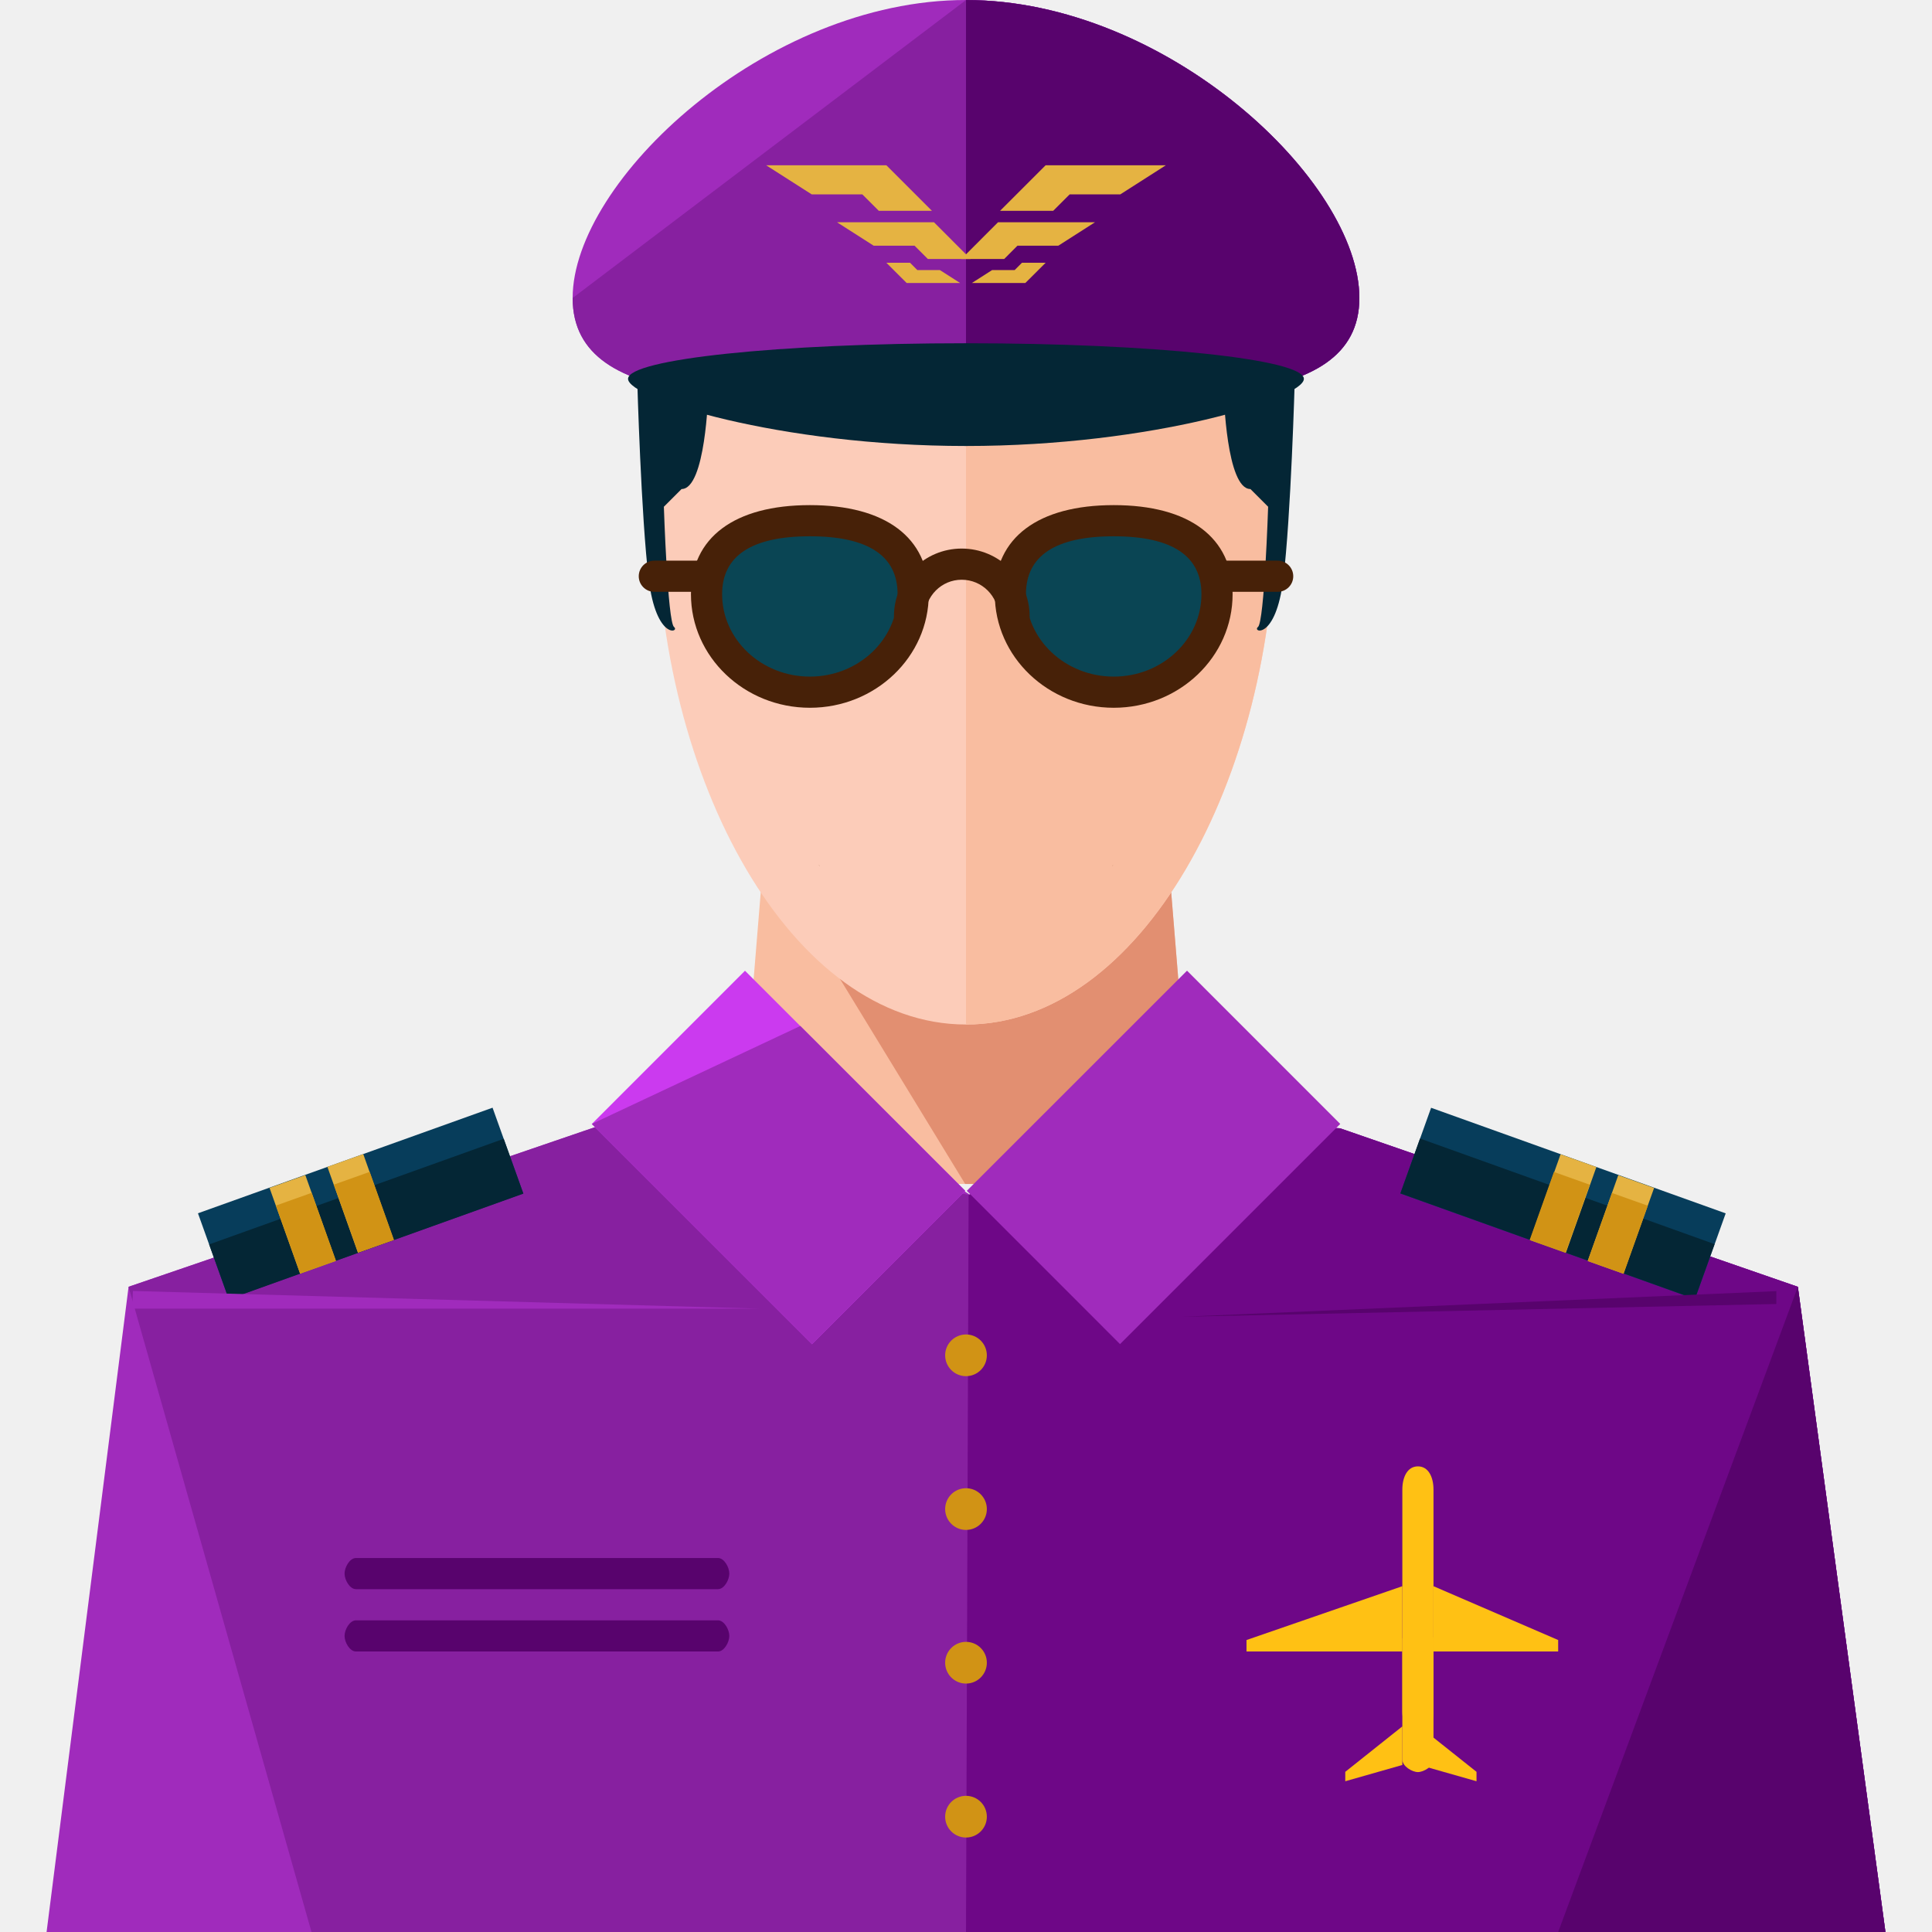
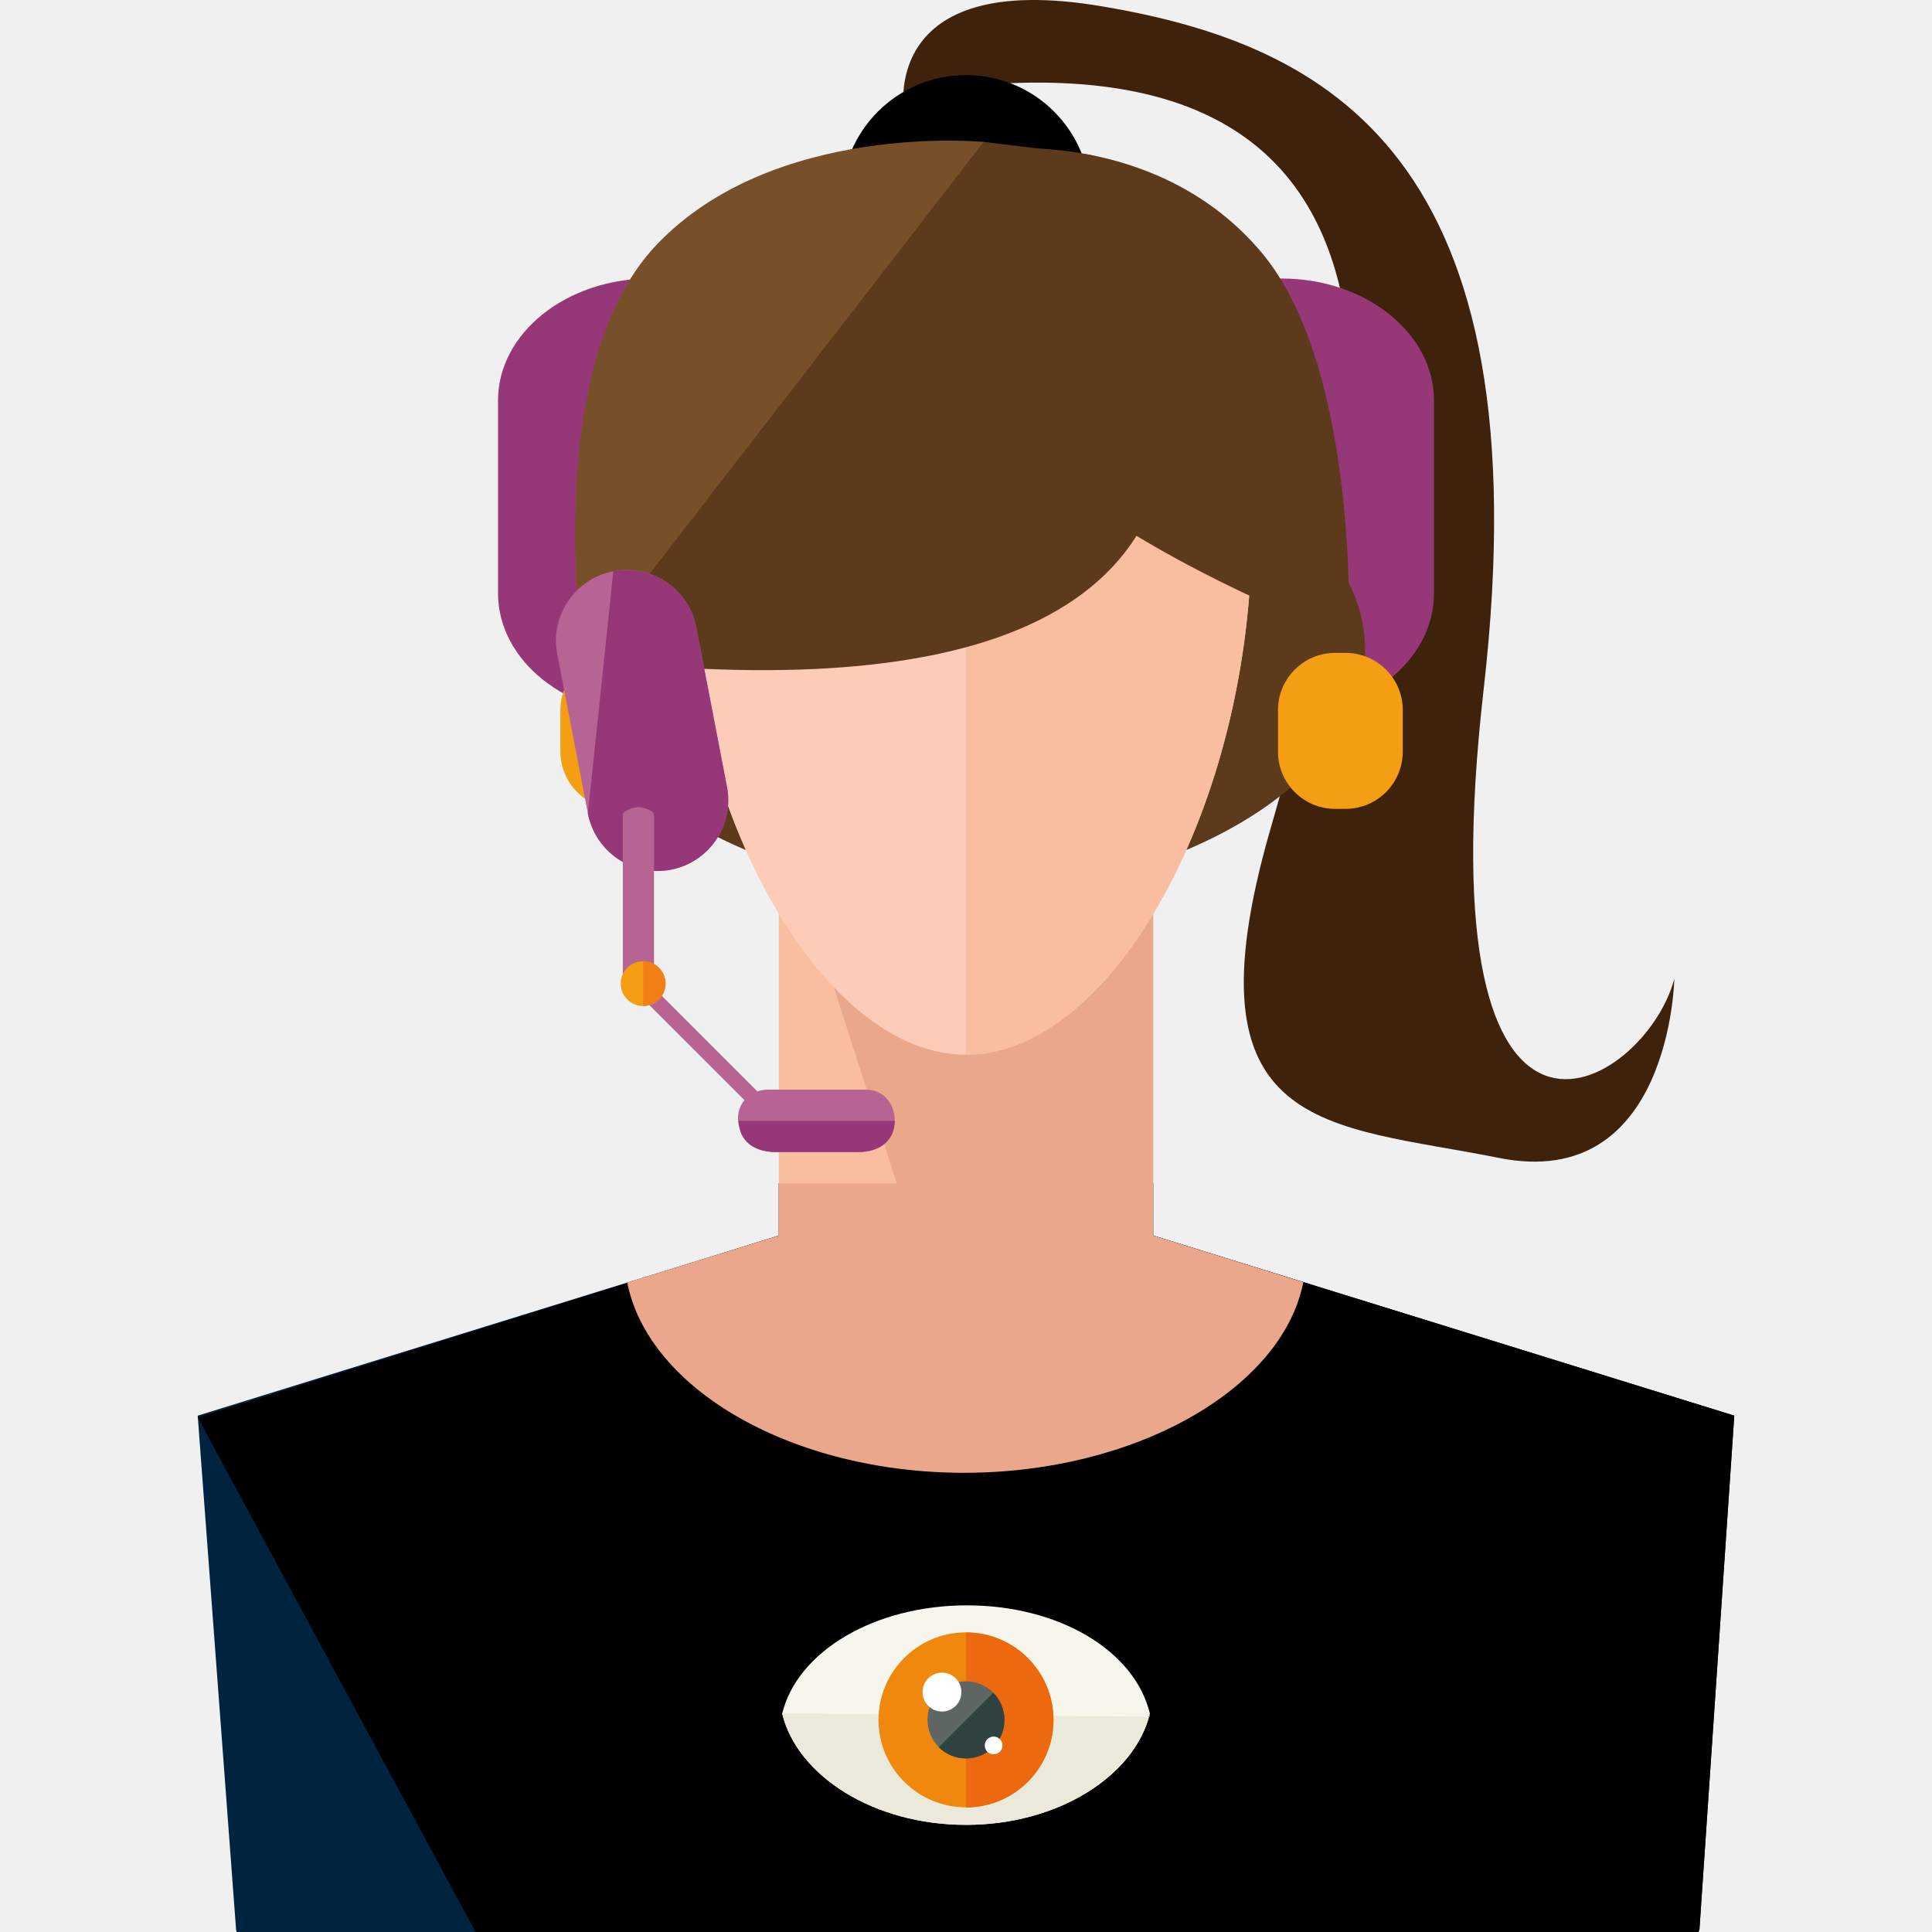
- <svg xmlns="http://www.w3.org/2000/svg" version="1.1" id="Layer_1" viewBox="0 0 495.912 495.912" xml:space="preserve">
-   <polygon style="fill:#F9BDA0;" points="306.74,303.912 189.14,303.912 196.996,207.912 298.9,207.912 " />
-   <polygon style="fill:#E28F71;" points="306.74,303.912 247.748,303.912 189.14,207.912 298.9,207.912 " />
-   <path style="fill:#FCCCB9;" d="M327.356,131.408c0,69.072-34.816,131.568-79.4,131.568c-44.6,0-79.4-62.496-79.4-131.568  c0-69.08,34.8-80.576,79.4-80.576C292.54,50.832,327.356,62.328,327.356,131.408z" />
-   <path style="fill:#F9BDA0;" d="M247.956,50.832c44.584,0,79.4,11.496,79.4,80.576c0,69.072-34.816,131.568-79.4,131.568" />
+ <svg xmlns="http://www.w3.org/2000/svg" version="1.1" id="Layer_1" viewBox="0 0 495.415 495.415" xml:space="preserve">
+   <path style="fill:#3F220C;" d="M231.843,29.015c0,0-6.84-37.152,50.84-27.376c57.688,9.776,113.424,38.136,97.776,175.016  c-15.64,136.88,41.4,102.664,48.888,74.312c0,0-0.984,54.752-44.976,45.952c-44-8.8-81.152-5.864-58.664-84.096  c22.488-78.208,56.064-204.016-78.544-190.656c0,0,4.232,0,6.192,5.864C255.307,33.911,231.843,29.015,231.843,29.015z" />
+   <circle cx="247.707" cy="51.191" r="31.936" />
+   <path style="fill:#963877;" d="M367.707,152.127c0,17.28-17.512,31.288-39.112,31.288H166.819c-21.6,0-39.112-14.008-39.112-31.288  v-49.424c0-17.28,17.512-31.288,39.112-31.288h161.776c21.6,0,39.112,14.008,39.112,31.288V152.127z" />
+   <polygon style="fill:#00233F;" points="444.715,363.007 295.707,316.831 295.707,303.415 199.707,303.415 199.707,316.839   50.699,363.007 60.539,494.831 60.659,495.415 63.707,495.415 431.707,495.415 431.707,494.079 435.779,494.831 " />
+   <polygon points="444.715,363.007 295.707,316.831 295.707,303.415 199.707,303.415 199.707,316.839 50.699,363.447 121.955,495.415   123.251,495.415 60.659,495.415 431.707,495.415 435.579,495.415 435.779,494.831 " />
+   <path style="fill:#5E3A1C;" d="M350.043,166.551c0,34.56-50.12,62.584-102.336,62.584c-52.184,0-102.328-28.024-102.328-62.584  c0-34.552,50.136-62.568,102.328-62.568C299.915,103.975,350.043,131.991,350.043,166.551z" />
+   <rect x="199.707" y="207.415" style="fill:#F9BDA0;" width="96" height="112" />
+   <polygon style="fill:#EAA78C;" points="295.707,309.967 295.707,215.415 201.731,215.415 249.427,364.223 " />
+   <path style="fill:#FCCCB9;" d="M321.003,135.911c0,70.632-35.816,134.552-73.28,134.552s-73.296-63.92-73.296-134.552  s35.832-82.416,73.296-82.416S321.003,65.271,321.003,135.911z" />
+   <path style="fill:#F9BDA0;" d="M247.723,53.495c37.464,0,73.28,11.784,73.28,82.416s-35.816,134.552-73.28,134.552" />
+   <path style="fill:#5E3A1C;" d="M257.907,48.847c0,0-68.104,52.144,87.92,114.944c0,0,3-69.112-22.488-99.232  c-25.496-30.12-64.96-26.4-64.96-26.4L257.907,48.847z" />
+   <path style="fill:#77502A;" d="M275.371,40.335c0,0,69.664,69.128-125.72,128.712c0,0-11.52-74.288,18.56-106.12  c30.072-31.832,84.008-26.536,84.008-26.536L275.371,40.335z" />
+   <path style="fill:#5E3A1C;" d="M252.219,36.391l27.424,3.328c0,0,96.264,154.64-130,129.328" />
+   <path style="fill:#EAA78C;" d="M295.707,316.831v-13.416h-96v13.424l-38.864,12.04c5.424,27.416,42.392,48.784,86.352,48.784  s81.6-21.472,87.016-48.888L295.707,316.831z" />
+   <path style="fill:#F49E14;" d="M175.707,192.743c0,8.104-6.568,14.672-14.664,14.672h-2.664c-8.104,0-14.672-6.568-14.672-14.672  v-10.656c0-8.104,6.568-14.672,14.664-14.672h2.664c8.104,0,14.672,6.568,14.672,14.672V192.743z" />
+   <path style="fill:#B76393;" d="M186.411,201.751c1.896,9.848-4.536,19.384-14.408,21.264l0,0  c-9.84,1.904-19.336-4.552-21.248-14.408l-7.864-40.872c-1.888-9.848,4.552-19.352,14.376-21.248l0,0  c9.864-1.896,19.368,4.536,21.272,14.392L186.411,201.751z" />
+   <path style="fill:#963877;" d="M157.267,146.487L157.267,146.487c9.864-1.896,19.368,4.536,21.272,14.392l7.872,40.872  c1.896,9.848-4.536,19.384-14.408,21.264l0,0c-9.84,1.904-19.336-4.552-21.248-14.408" />
+   <path style="fill:#F49E14;" d="M359.707,182.087c0-8.104-6.568-14.672-14.664-14.672h-2.664c-8.104,0-14.672,6.568-14.672,14.672  v10.656c0,8.104,6.568,14.672,14.664,14.672h2.664c8.104,0,14.672-6.568,14.672-14.672V182.087z" />
  <g>
-     <path style="fill:#042635;" d="M181.78,101.168c0,0-0.664,24.36-6.832,24.36l-4.544,4.544c0,0,0.968,29.552,2.6,30.856   c1.624,1.304-4.552,3.584-6.496-12.336c-1.952-15.92-2.928-50.672-2.928-50.672L181.78,101.168z" />
-     <path style="fill:#042635;" d="M314.132,101.168c0,0,0.664,24.36,6.832,24.36l4.544,4.544c0,0-0.968,29.552-2.6,30.856   c-1.624,1.304,4.552,3.584,6.496-12.336c1.952-15.92,2.928-50.672,2.928-50.672L314.132,101.168z" />
+     <path style="fill:#B76393;" d="M159.707,252.583c0,1.088,2.928,1.952,4,1.952l0,0c1.088,0,4-0.864,4-1.952v-43.664   c0-1.088-2.912-1.96-4-1.96l0,0c-1.072,0-4,0.872-4,1.96V252.583z" />
+     <path style="fill:#B76393;" d="M192.875,284.071c0.768,0.768,2,0.76,2.76,0l0,0c0.768-0.768,0.768-2,0-2.776l-30.88-30.88   c-0.76-0.76-2.008-0.76-2.768,0.008l0,0c-0.768,0.76-0.768,2.008,0,2.768L192.875,284.071z" />
  </g>
-   <polygon style="fill:#A02BBC;" points="461.476,330.296 343.972,289.616 332.036,288.936 310.836,267.584 249.036,306.72   187.204,267.576 164.796,286.976 153.82,288.952 33.004,330.296 11.956,495.912 194.66,495.912 240.972,495.912 254.94,495.912   303.412,495.912 483.956,495.912 " />
-   <polyline style="fill:#8720A0;" points="79.956,495.912 240.972,495.912 254.94,495.912 303.412,495.912 483.956,495.912   461.476,330.296 343.972,289.616 324.236,287.472 310.836,267.584 249.036,306.72 187.204,267.576 249.132,306.792 153.82,288.952   33.004,330.296 " />
-   <polyline style="fill:#6E0787;" points="247.956,495.912 254.94,495.912 303.412,495.912 483.956,495.912 461.476,330.296   343.972,289.616 315.468,289.912 310.836,267.584 248.628,306.76 " />
-   <polyline style="fill:#58036D;" points="399.956,495.912 483.956,495.912 461.476,330.296 " />
+   <circle style="fill:#F49E14;" cx="164.915" cy="252.223" r="5.744" />
+   <path style="fill:#F27E16;" d="M164.915,246.471c3.176,0,5.744,2.584,5.744,5.752s-2.568,5.744-5.744,5.744" />
+   <path style="fill:#B76393;" d="M229.435,287.415c0,4.424-4.816,8-9.232,8h-21.512c-4.416,0-9.464-4.08-9.464-8.496l0,0  c0-4.424,3.312-7.504,7.728-7.504h25.144C226.515,279.415,229.435,282.991,229.435,287.415L229.435,287.415z" />
+   <path style="fill:#963877;" d="M223.707,287.415h5.728c0,5.216-4.016,8-9.232,8h-21.512c-5.216,0-9.256-2.784-9.256-8h2.272" />
+   <path style="fill:#F7F6ED;" d="M247.715,467.943c23.624,0,43.232-12.528,47.152-28.528l0,0l0,0c-0.84-1.664,0,0,0,0l0,0  c-3.912-16.2-23.328-27.76-46.944-27.76c-23.648,0-43.456,11.76-47.352,27.76h-0.04c0,0,0.008-0.032,0.008,0h-0.008h0.04  C204.467,455.415,224.067,467.943,247.715,467.943z" />
+   <path style="fill:#EAE9DA;" d="M207.707,439.415h-7.184c0,0,0.008-0.032,0.008,0h-0.008h0.04c3.896,16,23.504,28.528,47.152,28.528  c23.624,0,43.232-12.528,47.152-28.528l-0.336,1.208l0,0c0-0.056,0,0,0,0l-1.408-0.44" />
+   <circle style="fill:#EF880C;" cx="247.707" cy="441.015" r="22.432" />
+   <path style="fill:#ED690F;" d="M247.715,418.615c12.376,0,22.424,10.048,22.424,22.44s-10.048,22.432-22.424,22.432" />
+   <circle style="fill:#5E6664;" cx="247.707" cy="441.015" r="9.872" />
+   <path style="fill:#2F423F;" d="M254.683,434.071c3.856,3.856,3.856,10.112,0,13.968c-3.848,3.84-10.104,3.84-13.968,0" />
  <g>
-     <path style="fill:#7C4615;" d="M210.428,222.352c-0.16-0.216-0.248-0.368-0.248-0.368S210.236,222.2,210.428,222.352z" />
-     <path style="fill:#7C4615;" d="M285.46,222.352c0.168-0.216,0.256-0.368,0.256-0.368S285.644,222.2,285.46,222.352z" />
-   </g>
-   <path style="fill:#0A4554;" d="M234.404,152.52c0,13.896-11.872,25.152-26.504,25.152c-14.648,0-26.536-11.256-26.536-25.152  s11.888-18.864,26.536-18.864C222.524,133.656,234.404,138.624,234.404,152.52z" />
-   <path style="fill:#472108;" d="M207.892,181.672c-16.832,0-30.536-13.072-30.536-29.152c0-14.528,11.136-22.864,30.536-22.864  c19.392,0,30.504,8.336,30.504,22.864C238.404,168.592,224.716,181.672,207.892,181.672z M207.892,137.656  c-14.952,0-22.536,5-22.536,14.864c0,11.664,10.112,21.152,22.536,21.152c12.416,0,22.504-9.488,22.504-21.152  C230.404,142.656,222.828,137.656,207.892,137.656z" />
-   <path style="fill:#472108;" d="M179.708,151.912h-11.752c-2.208,0-4-1.792-4-4s1.792-4,4-4h11.752c2.208,0,4,1.792,4,4  S181.916,151.912,179.708,151.912z" />
-   <path style="fill:#0A4554;" d="M259.348,152.52c0,13.896,11.88,25.152,26.528,25.152c14.632,0,26.512-11.256,26.512-25.152  s-11.88-18.864-26.512-18.864C271.228,133.656,259.348,138.624,259.348,152.52z" />
-   <path style="fill:#472108;" d="M285.876,181.672c-16.832,0-30.528-13.072-30.528-29.152c0-14.528,11.128-22.864,30.528-22.864  c19.392,0,30.512,8.336,30.512,22.864C316.396,168.592,302.708,181.672,285.876,181.672z M285.876,137.656  c-14.952,0-22.528,5-22.528,14.864c0,11.664,10.112,21.152,22.528,21.152s22.512-9.488,22.512-21.152  C308.396,142.656,300.812,137.656,285.876,137.656z" />
-   <g>
-     <path style="fill:#472108;" d="M327.956,151.912h-16c-2.208,0-4-1.792-4-4s1.792-4,4-4h16c2.208,0,4,1.792,4,4   S330.164,151.912,327.956,151.912z" />
-     <path style="fill:#472108;" d="M260.292,162.216c-2.208,0-4-1.792-4-4c0-5.184-4.232-9.408-9.448-9.408   c-5.168,0-9.384,4.224-9.384,9.408c0,2.208-1.792,4-4,4c-2.208,0-4-1.792-4-4c0-9.6,7.8-17.408,17.384-17.408   c9.616,0,17.448,7.808,17.448,17.408C264.292,160.424,262.5,162.216,260.292,162.216z" />
-   </g>
-   <rect x="172.006" y="257.133" transform="matrix(-0.707 0.7072 -0.7072 -0.707 551.2094 365.8381)" style="fill:#CB3AEF;" width="55.631" height="79.935" />
-   <g>
-     <polygon style="fill:#A02BBC;" points="247.764,305.672 208.436,345.016 151.908,288.496 205.428,263.352  " />
-     <rect x="268.275" y="257.124" transform="matrix(0.707 0.7072 -0.7072 0.707 296.8549 -122.3531)" style="fill:#A02BBC;" width="55.631" height="79.927" />
-   </g>
-   <rect x="52.412" y="297.202" transform="matrix(-0.9414 0.3374 -0.3374 -0.9414 283.9369 568.4448)" style="fill:#073D5B;" width="80.323" height="23.385" />
-   <rect x="53.855" y="305.421" transform="matrix(-0.9413 0.3375 -0.3375 -0.9413 288.1164 575.7022)" style="fill:#042635;" width="80.318" height="14.952" />
-   <g>
-     <rect x="87.676" y="297.201" transform="matrix(-0.9422 0.3351 -0.3351 -0.9422 283.276 568.904)" style="fill:#E5B342;" width="9.768" height="23.376" />
-     <rect x="72.829" y="302.593" transform="matrix(-0.942 0.3357 -0.3357 -0.942 256.411 584.2481)" style="fill:#E5B342;" width="9.76" height="23.385" />
-   </g>
-   <g>
-     <rect x="88.516" y="301.888" transform="matrix(-0.942 0.3355 -0.3355 -0.942 285.7842 572.9465)" style="fill:#D19315;" width="9.768" height="18.543" />
-     <rect x="73.649" y="307.283" transform="matrix(-0.942 0.3357 -0.3357 -0.942 258.7669 588.381)" style="fill:#D19315;" width="9.76" height="18.545" />
-   </g>
-   <rect x="361.032" y="297.198" transform="matrix(0.9414 0.3374 -0.3374 0.9414 127.7395 -117.2462)" style="fill:#073D5B;" width="80.323" height="23.385" />
-   <rect x="359.623" y="305.367" transform="matrix(0.9413 0.3375 -0.3375 0.9413 129.0453 -116.573)" style="fill:#042635;" width="80.318" height="14.952" />
-   <g>
-     <rect x="396.361" y="297.235" transform="matrix(0.9421 0.3354 -0.3354 0.9421 126.8522 -116.6797)" style="fill:#E5B342;" width="9.76" height="23.385" />
-     <rect x="411.167" y="302.597" transform="matrix(0.942 0.3357 -0.3357 0.942 129.646 -121.4257)" style="fill:#E5B342;" width="9.76" height="23.385" />
-   </g>
-   <g>
-     <rect x="395.463" y="301.906" transform="matrix(0.942 0.3357 -0.3357 0.942 127.6903 -116.3343)" style="fill:#D19315;" width="9.76" height="18.545" />
-     <rect x="410.365" y="307.301" transform="matrix(0.942 0.3357 -0.3357 0.942 130.3663 -121.0238)" style="fill:#D19315;" width="9.76" height="18.545" />
-     <circle style="fill:#D19315;" cx="247.956" cy="347.888" r="5.352" />
-     <circle style="fill:#D19315;" cx="247.956" cy="387.352" r="5.352" />
-     <circle style="fill:#D19315;" cx="247.956" cy="426.792" r="5.352" />
-     <circle style="fill:#D19315;" cx="247.956" cy="466.312" r="5.352" />
-   </g>
-   <polygon style="fill:#A02BBC;" points="195.1,335.912 33.948,335.912 34.116,331.368 " />
-   <polygon style="fill:#58036D;" points="303.316,338 455.956,334.712 455.956,331.416 " />
-   <path style="fill:#A02BBC;" d="M348.924,76.48c0,30.016-49.512,25.68-100.968,25.68c-51.472,0-100.968,4.336-100.968-25.68  S196.492,0,247.956,0C299.412,0.008,348.924,46.464,348.924,76.48z" />
-   <path style="fill:#8720A0;" d="M247.956,0.008c51.456,0,100.968,46.456,100.968,76.48c0,30.016-49.512,25.68-100.968,25.68  c-51.472,0-100.968,4.336-100.968-25.68" />
-   <path style="fill:#58036D;" d="M247.956,0.008c51.456,0,100.968,46.456,100.968,76.48c0,30.016-49.512,25.68-100.968,25.68" />
-   <path style="fill:#042635;" d="M334.684,97.24c0,5.04-38.824,17.24-86.728,17.24c-47.912,0-86.744-12.2-86.744-17.24  s38.832-9.136,86.744-9.136C295.86,88.104,334.684,92.2,334.684,97.24z" />
-   <g>
-     <path style="fill:#58036D;" d="M187.204,403.912c0,1.616-1.304,4-2.912,4H91.38c-1.624,0-2.936-2.384-2.936-4l0,0   c0-1.608,1.312-4,2.936-4h92.912C185.9,399.912,187.204,402.304,187.204,403.912L187.204,403.912z" />
-     <path style="fill:#58036D;" d="M187.204,419.912c0,1.616-1.304,4-2.912,4H91.38c-1.624,0-2.936-2.384-2.936-4l0,0   c0-1.616,1.312-4,2.936-4h92.912C185.9,415.912,187.204,418.296,187.204,419.912L187.204,419.912z" />
-   </g>
-   <g>
-     <polygon style="fill:#E5B342;" points="239.22,54.12 227.524,42.424 196.66,42.424 208.356,49.896 221.348,49.896 225.58,54.12     " />
-     <polygon style="fill:#E5B342;" points="249.148,66.472 239.732,57.048 214.844,57.048 224.268,63.072 234.756,63.072    238.156,66.472  " />
-     <polygon style="fill:#E5B342;" points="227.508,67.44 232.724,72.64 246.444,72.64 241.252,69.32 235.46,69.32 233.588,67.44  " />
-     <polygon style="fill:#E5B342;" points="256.692,54.12 268.388,42.424 299.252,42.424 287.556,49.896 274.564,49.896 270.332,54.12     " />
-     <polygon style="fill:#E5B342;" points="246.764,66.472 256.18,57.048 281.068,57.048 271.644,63.072 261.156,63.072    257.764,66.472  " />
-     <polygon style="fill:#E5B342;" points="268.404,67.44 263.188,72.64 249.468,72.64 254.66,69.32 260.452,69.32 262.324,67.44  " />
-   </g>
-   <g>
-     <path style="fill:#FFC114;" d="M367.956,439.224c0,3.312-1.336,6-4,6l0,0c-2.664,0-4-2.688-4-6v-56.832c0-3.312,1.336-6,4-6l0,0   c2.664,0,4,2.688,4,6V439.224z" />
-     <path style="fill:#FFC114;" d="M367.956,451.624c0,1.8-2.56,3.24-4,3.24l0,0c-1.44,0-4-1.448-4-3.24v-30.72   c0-1.792,2.56-3.24,4-3.24l0,0c1.44,0,4,1.456,4,3.24V451.624z" />
-     <polygon style="fill:#FFC114;" points="359.956,423.912 319.956,423.912 319.956,420.968 359.956,407.152  " />
-     <polygon style="fill:#FFC114;" points="367.956,423.912 399.956,423.912 399.956,420.968 367.956,407.152  " />
-     <polygon style="fill:#FFC114;" points="359.956,453.04 345.308,457.216 345.308,454.8 359.956,443.136  " />
-     <polygon style="fill:#FFC114;" points="364.332,453.04 378.996,457.216 378.996,454.8 364.332,443.136  " />
+     <circle style="fill:#FFFFFF;" cx="241.547" cy="433.895" r="4.984" />
+     <circle style="fill:#FFFFFF;" cx="254.787" cy="447.575" r="2.272" />
  </g>
</svg>
